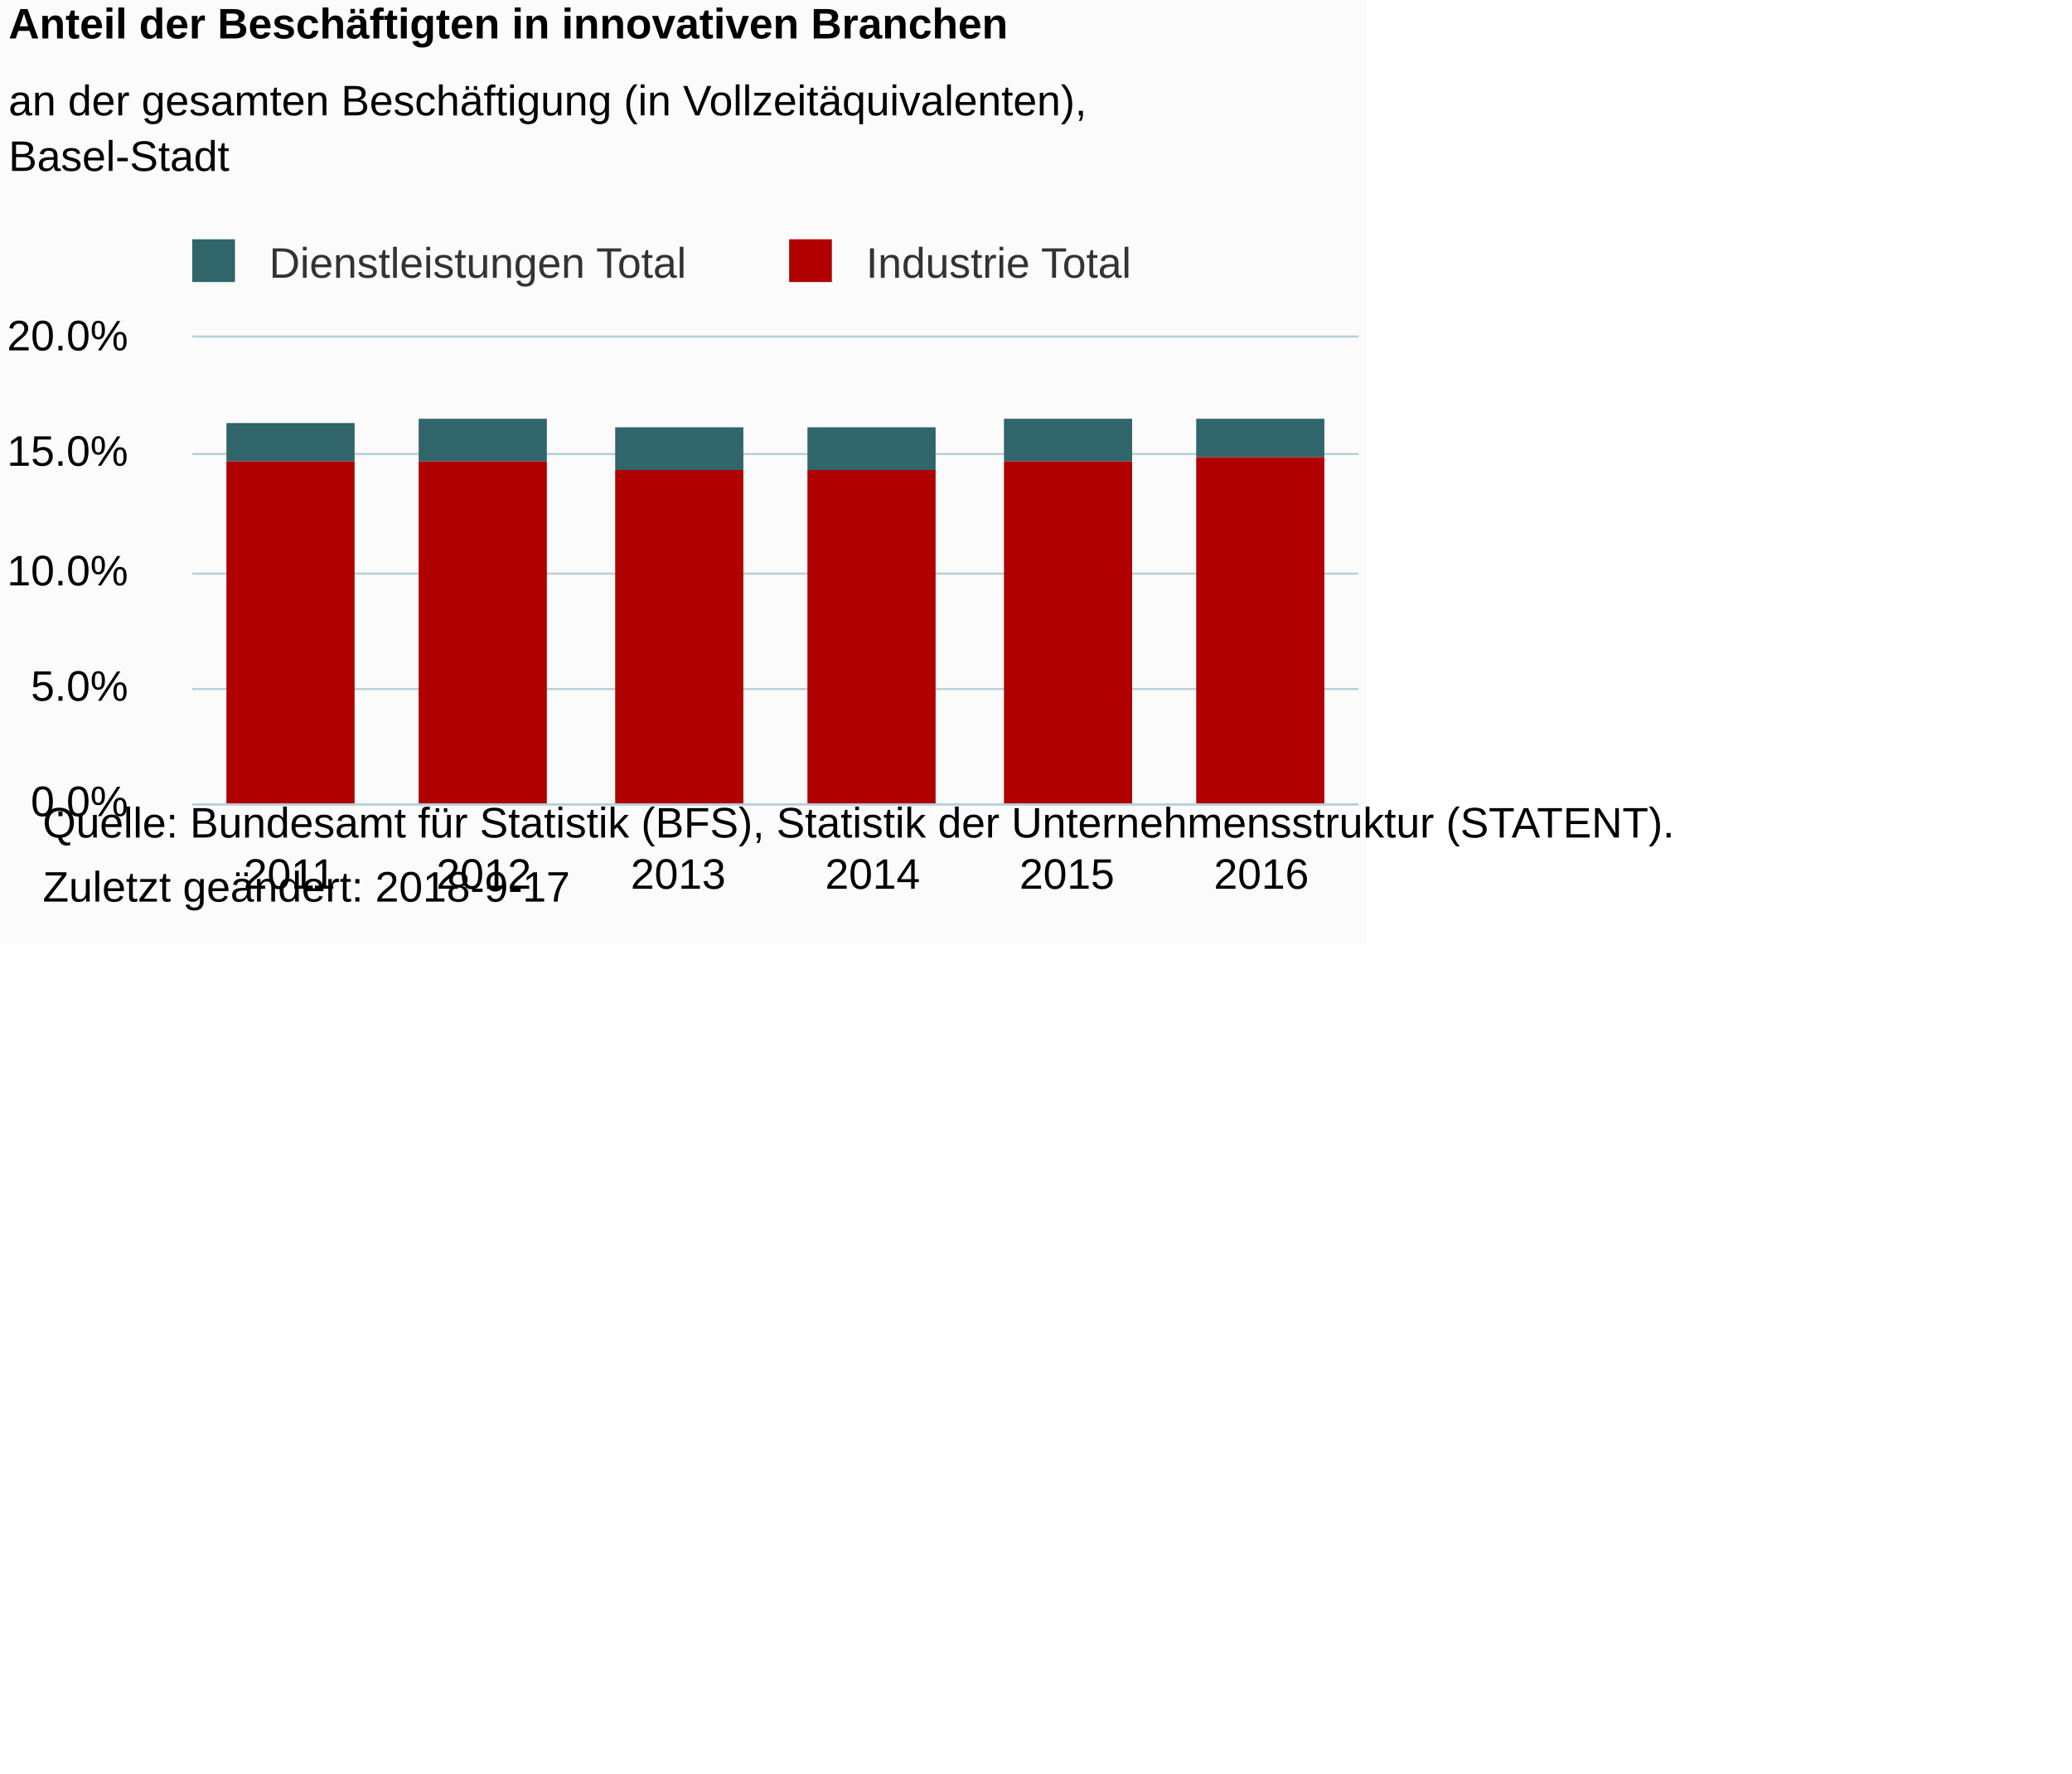
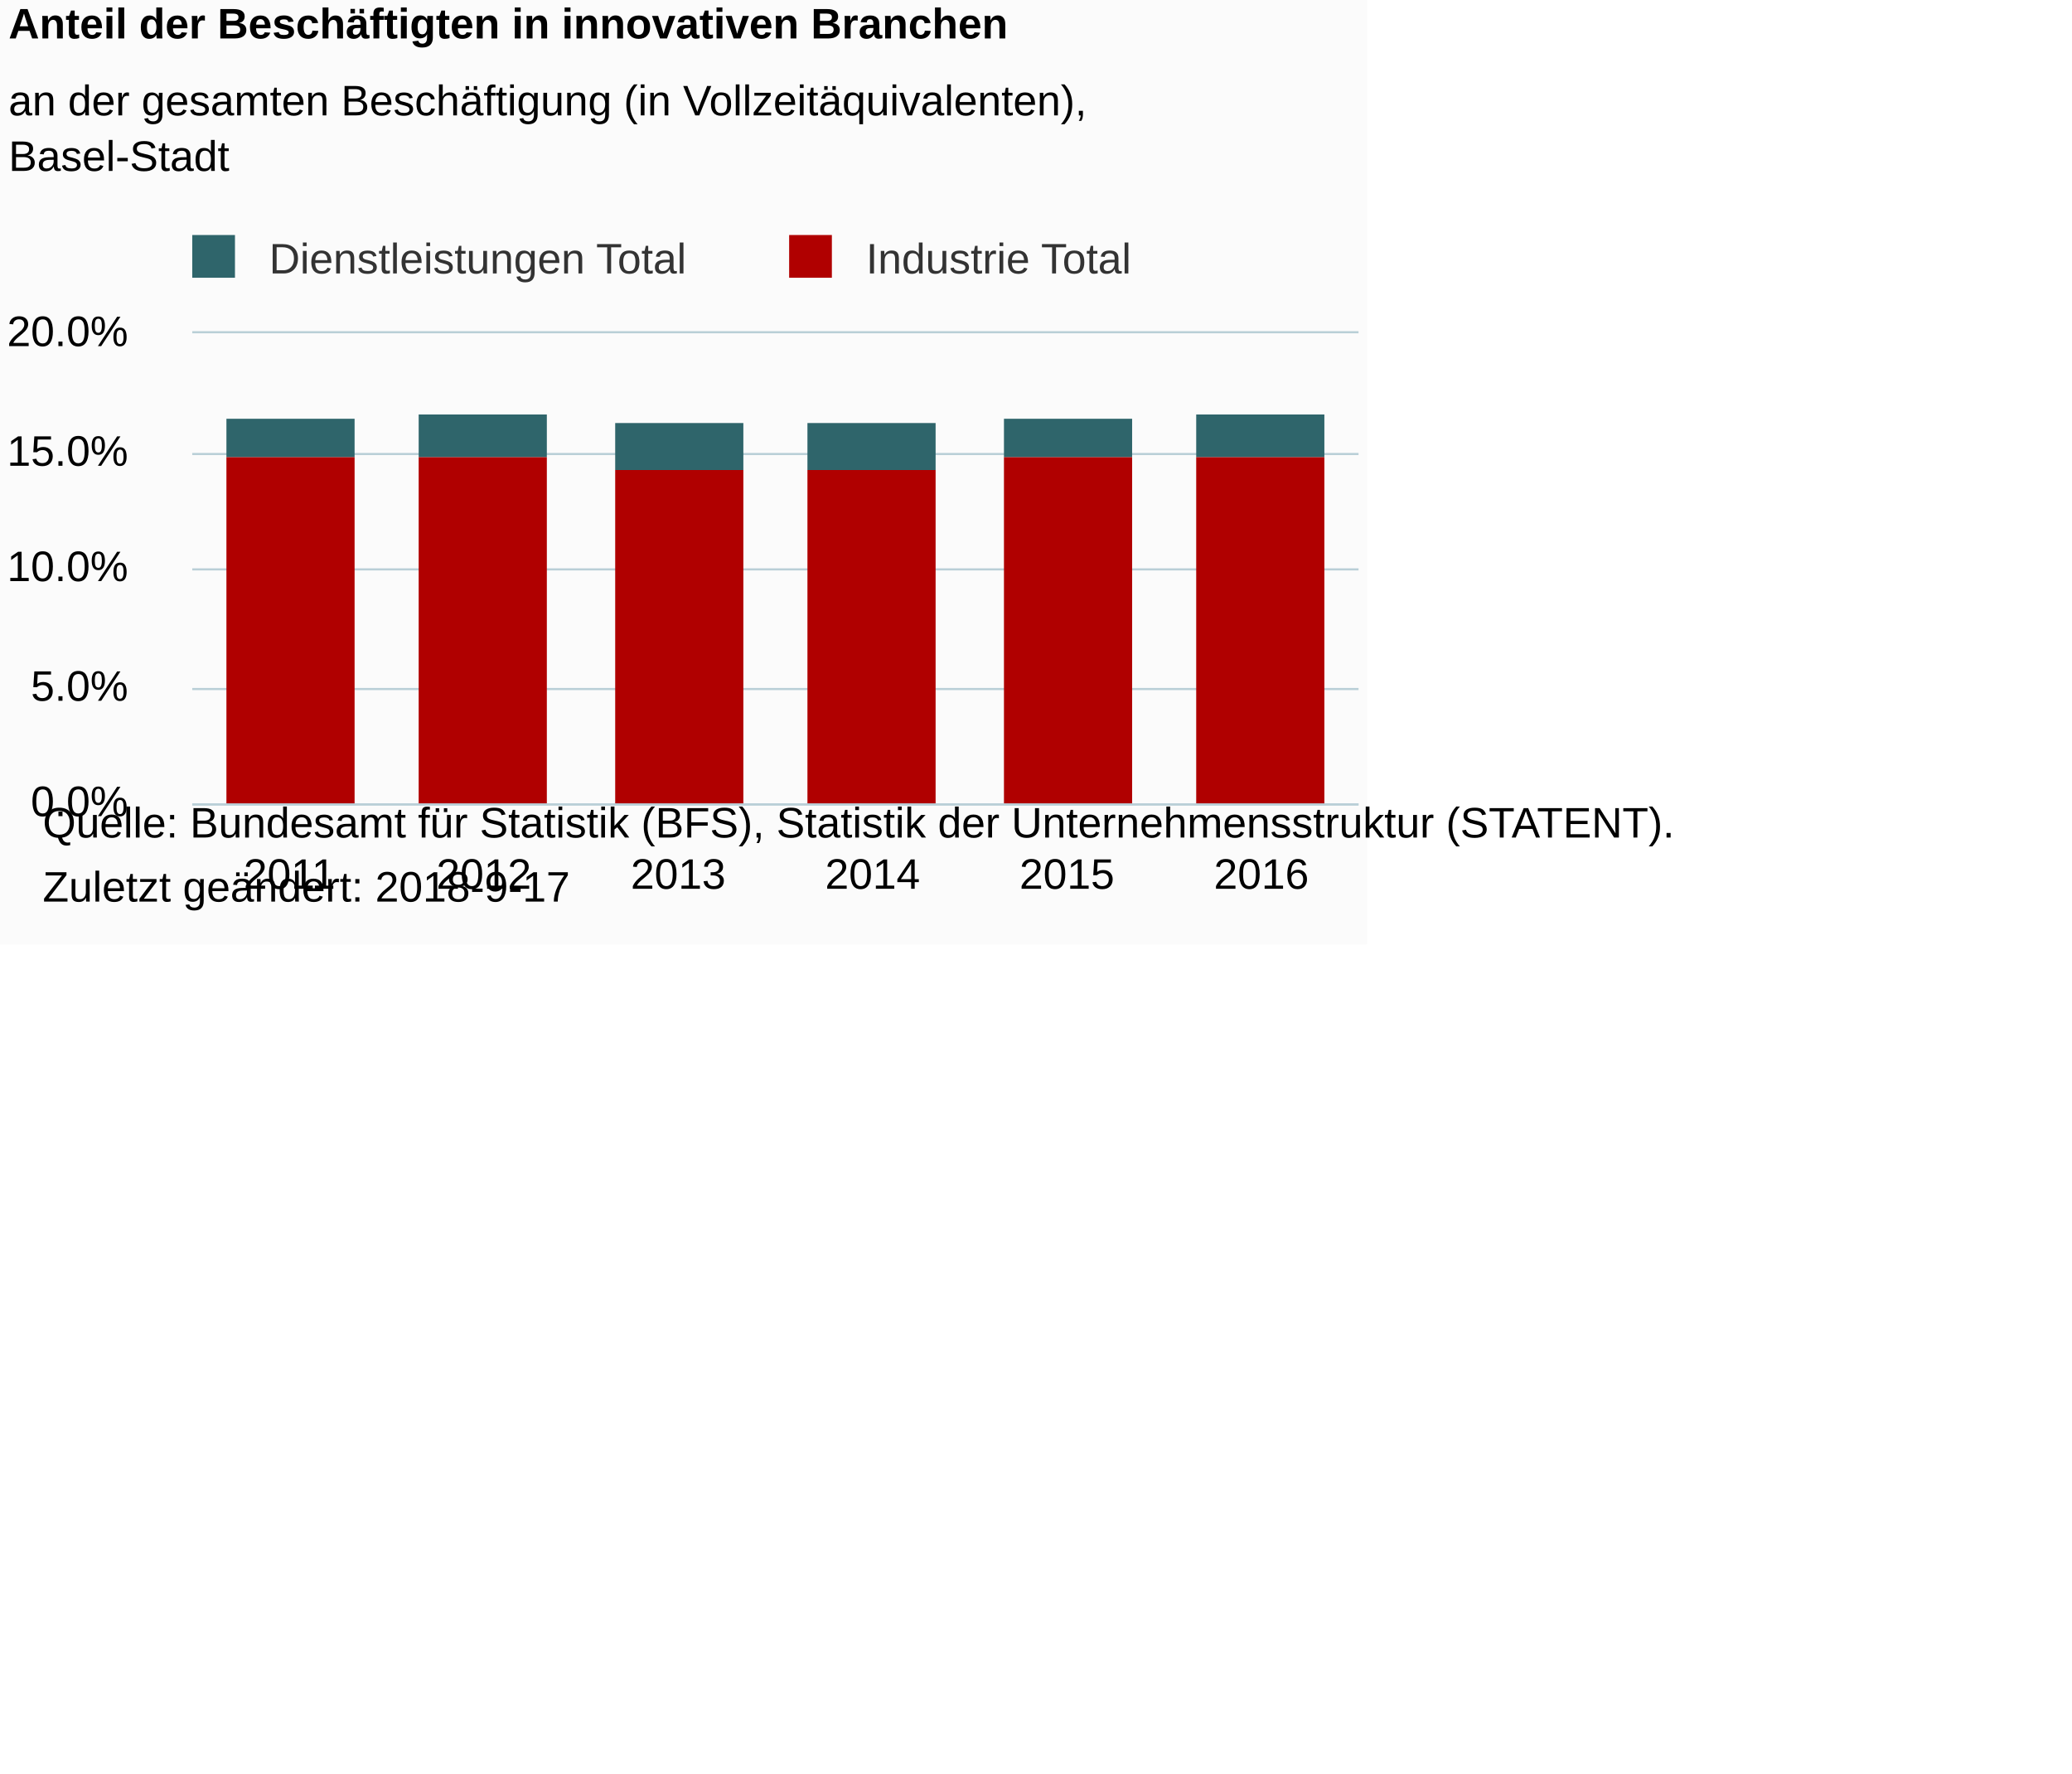
<svg xmlns="http://www.w3.org/2000/svg" version="1.1" class="highcharts-root" style="font-family:Arial;font-size:12px;" viewBox="0 0 485 415">
  <defs>
-     <clipPath id="highcharts-4ikhjxn-6">
-       <rect x="0" y="0" width="273" height="109" fill="none" />
+     <clipPath id="highcharts-1h4smke-6">
+       <rect x="0" y="0" width="273" height="110" fill="none" />
    </clipPath>
-     <clipPath id="highcharts-4ikhjxn-7">
-       <rect x="0" y="0" width="273" height="109" fill="none" />
+     <clipPath id="highcharts-1h4smke-7">
+       <rect x="0" y="0" width="273" height="110" fill="none" />
    </clipPath>
  </defs>
  <rect fill="#fbfbfb" class="highcharts-background" x="0" y="0" width="320" height="221" rx="0" ry="0" />
-   <rect fill="none" class="highcharts-plot-background" x="45" y="79" width="273" height="109" />
+   <rect fill="none" class="highcharts-plot-background" x="45" y="78" width="273" height="110" />
  <g class="highcharts-pane-group" data-z-index="0" />
  <g class="highcharts-grid highcharts-xaxis-grid " data-z-index="1">
-     <path fill="none" data-z-index="1" class="highcharts-grid-line" d="M 90.5 79 L 90.5 188" opacity="1" />
-     <path fill="none" data-z-index="1" class="highcharts-grid-line" d="M 135.5 79 L 135.5 188" opacity="1" />
-     <path fill="none" data-z-index="1" class="highcharts-grid-line" d="M 181.5 79 L 181.5 188" opacity="1" />
-     <path fill="none" data-z-index="1" class="highcharts-grid-line" d="M 226.5 79 L 226.5 188" opacity="1" />
-     <path fill="none" data-z-index="1" class="highcharts-grid-line" d="M 272.5 79 L 272.5 188" opacity="1" />
-     <path fill="none" data-z-index="1" class="highcharts-grid-line" d="M 317.5 79 L 317.5 188" opacity="1" />
-     <path fill="none" data-z-index="1" class="highcharts-grid-line" d="M 44.5 79 L 44.5 188" opacity="1" />
+     <path fill="none" data-z-index="1" class="highcharts-grid-line" d="M 90.5 78 L 90.5 188" opacity="1" />
+     <path fill="none" data-z-index="1" class="highcharts-grid-line" d="M 135.5 78 L 135.5 188" opacity="1" />
+     <path fill="none" data-z-index="1" class="highcharts-grid-line" d="M 181.5 78 L 181.5 188" opacity="1" />
+     <path fill="none" data-z-index="1" class="highcharts-grid-line" d="M 226.5 78 L 226.5 188" opacity="1" />
+     <path fill="none" data-z-index="1" class="highcharts-grid-line" d="M 272.5 78 L 272.5 188" opacity="1" />
+     <path fill="none" data-z-index="1" class="highcharts-grid-line" d="M 317.5 78 L 317.5 188" opacity="1" />
+     <path fill="none" data-z-index="1" class="highcharts-grid-line" d="M 44.5 78 L 44.5 188" opacity="1" />
  </g>
  <g class="highcharts-grid highcharts-yaxis-grid " data-z-index="1">
    <path fill="none" stroke="#B9CFD7" stroke-width="0.5" data-z-index="1" class="highcharts-grid-line" d="M 45 188.25 L 318 188.25" opacity="1" />
    <path fill="none" stroke="#B9CFD7" stroke-width="0.5" data-z-index="1" class="highcharts-grid-line" d="M 45 161.25 L 318 161.25" opacity="1" />
-     <path fill="none" stroke="#B9CFD7" stroke-width="0.5" data-z-index="1" class="highcharts-grid-line" d="M 45 134.25 L 318 134.25" opacity="1" />
+     <path fill="none" stroke="#B9CFD7" stroke-width="0.5" data-z-index="1" class="highcharts-grid-line" d="M 45 133.25 L 318 133.25" opacity="1" />
    <path fill="none" stroke="#B9CFD7" stroke-width="0.5" data-z-index="1" class="highcharts-grid-line" d="M 45 106.25 L 318 106.25" opacity="1" />
-     <path fill="none" stroke="#B9CFD7" stroke-width="0.5" data-z-index="1" class="highcharts-grid-line" d="M 45 78.75 L 318 78.75" opacity="1" />
+     <path fill="none" stroke="#B9CFD7" stroke-width="0.5" data-z-index="1" class="highcharts-grid-line" d="M 45 77.75 L 318 77.75" opacity="1" />
  </g>
-   <rect fill="none" class="highcharts-plot-border" data-z-index="1" x="45" y="79" width="273" height="109" />
+   <rect fill="none" class="highcharts-plot-border" data-z-index="1" x="45" y="78" width="273" height="110" />
  <g class="highcharts-axis highcharts-xaxis " data-z-index="2">
    <path fill="none" class="highcharts-axis-line" stroke="#B9CFD7" stroke-width="0.5" data-z-index="7" d="M 45 188.25 L 318 188.25" />
  </g>
  <g class="highcharts-axis highcharts-yaxis " data-z-index="2">
-     <path fill="none" class="highcharts-axis-line" data-z-index="7" d="M 45 79 L 45 188" />
+     <path fill="none" class="highcharts-axis-line" data-z-index="7" d="M 45 78 L 45 188" />
  </g>
  <g class="highcharts-series-group" data-z-index="3">
-     <g data-z-index="0.1" class="highcharts-series highcharts-series-0 highcharts-column-series " transform="translate(45,79) scale(1 1)" clip-path="url(#highcharts-4ikhjxn-7)">
+     <g data-z-index="0.1" class="highcharts-series highcharts-series-0 highcharts-column-series " transform="translate(45,78) scale(1 1)" clip-path="url(#highcharts-1h4smke-7)">
      <rect x="8" y="20" width="30" height="9" fill="#2f656b" class="highcharts-point" />
      <rect x="53" y="19" width="30" height="10" fill="#2f656b" class="highcharts-point" />
-       <rect x="99" y="21" width="30" height="10" fill="#2f656b" class="highcharts-point" />
-       <rect x="144" y="21" width="30" height="10" fill="#2f656b" class="highcharts-point" />
-       <rect x="190" y="19" width="30" height="10" fill="#2f656b" class="highcharts-point" />
-       <rect x="235" y="19" width="30" height="9" fill="#2f656b" class="highcharts-point" />
+       <rect x="99" y="21" width="30" height="11" fill="#2f656b" class="highcharts-point" />
+       <rect x="144" y="21" width="30" height="11" fill="#2f656b" class="highcharts-point" />
+       <rect x="190" y="20" width="30" height="9" fill="#2f656b" class="highcharts-point" />
+       <rect x="235" y="19" width="30" height="10" fill="#2f656b" class="highcharts-point" />
    </g>
-     <g data-z-index="0.1" class="highcharts-markers highcharts-series-0 highcharts-column-series " transform="translate(45,79) scale(1 1)" clip-path="none" />
-     <g data-z-index="0.1" class="highcharts-series highcharts-series-1 highcharts-column-series " transform="translate(45,79) scale(1 1)" clip-path="url(#highcharts-4ikhjxn-7)">
-       <rect x="8" y="29" width="30" height="81" fill="#b00000" class="highcharts-point" />
-       <rect x="53" y="29" width="30" height="81" fill="#b00000" class="highcharts-point" />
-       <rect x="99" y="31" width="30" height="79" fill="#b00000" class="highcharts-point" />
-       <rect x="144" y="31" width="30" height="79" fill="#b00000" class="highcharts-point" />
-       <rect x="190" y="29" width="30" height="81" fill="#b00000" class="highcharts-point" />
-       <rect x="235" y="28" width="30" height="82" fill="#b00000" class="highcharts-point" />
+     <g data-z-index="0.1" class="highcharts-markers highcharts-series-0 highcharts-column-series " transform="translate(45,78) scale(1 1)" clip-path="none" />
+     <g data-z-index="0.1" class="highcharts-series highcharts-series-1 highcharts-column-series " transform="translate(45,78) scale(1 1)" clip-path="url(#highcharts-1h4smke-7)">
+       <rect x="8" y="29" width="30" height="82" fill="#b00000" class="highcharts-point" />
+       <rect x="53" y="29" width="30" height="82" fill="#b00000" class="highcharts-point" />
+       <rect x="99" y="32" width="30" height="79" fill="#b00000" class="highcharts-point" />
+       <rect x="144" y="32" width="30" height="79" fill="#b00000" class="highcharts-point" />
+       <rect x="190" y="29" width="30" height="82" fill="#b00000" class="highcharts-point" />
+       <rect x="235" y="29" width="30" height="82" fill="#b00000" class="highcharts-point" />
    </g>
-     <g data-z-index="0.1" class="highcharts-markers highcharts-series-1 highcharts-column-series " transform="translate(45,79) scale(1 1)" clip-path="none" />
+     <g data-z-index="0.1" class="highcharts-markers highcharts-series-1 highcharts-column-series " transform="translate(45,78) scale(1 1)" clip-path="none" />
  </g>
  <text x="2" text-anchor="start" class="highcharts-title" data-z-index="4" style="color:#000000;font-size:10px;font-weight:bold;fill:#000000;" y="9">
    <tspan>Anteil der Beschäftigten in innovativen Branchen</tspan>
  </text>
  <text x="2" text-anchor="start" class="highcharts-subtitle" data-z-index="4" style="color:#000000;font-size:10px;font-weight:normal;font-family:Arial;fill:#000000;" y="27">
    <tspan>an der gesamten Beschäftigung (in Vollzeitäquivalenten),</tspan>
    <tspan dy="13" x="2">Basel-Stadt</tspan>
  </text>
-   <g class="highcharts-legend" data-z-index="7" transform="translate(41,56)">
-     <rect fill="none" class="highcharts-legend-box" rx="0" ry="0" x="0" y="0" width="225" height="11" visibility="visible" />
+   <g class="highcharts-legend" data-z-index="7" transform="translate(42,56)">
+     <rect fill="none" class="highcharts-legend-box" rx="0" ry="0" x="0" y="0" width="223" height="10" visibility="visible" />
    <g data-z-index="1">
      <g>
-         <g class="highcharts-legend-item highcharts-column-series highcharts-color-undefined highcharts-series-0" data-z-index="1" transform="translate(1,-4)">
+         <g class="highcharts-legend-item highcharts-column-series highcharts-color-undefined highcharts-series-0" data-z-index="1" transform="translate(0,-5)">
          <text x="21" style="color:#333333;font-size:10px;font-weight:normal;cursor:pointer;fill:#333333;" text-anchor="start" data-z-index="2" y="13">
            <tspan>Dienstleistungen Total</tspan>
          </text>
          <rect x="3" y="4" width="10" height="10" fill="#2f656b" class="highcharts-point" data-z-index="3" />
        </g>
-         <g class="highcharts-legend-item highcharts-column-series highcharts-color-undefined highcharts-series-1" data-z-index="1" transform="translate(140.7188,-4)">
+         <g class="highcharts-legend-item highcharts-column-series highcharts-color-undefined highcharts-series-1" data-z-index="1" transform="translate(139.7188,-5)">
          <text x="21" y="13" style="color:#333333;font-size:10px;font-weight:normal;cursor:pointer;fill:#333333;" text-anchor="start" data-z-index="2">
            <tspan>Industrie Total</tspan>
          </text>
          <rect x="3" y="4" width="10" height="10" fill="#b00000" class="highcharts-point" data-z-index="3" />
        </g>
      </g>
    </g>
  </g>
  <g class="highcharts-axis-labels highcharts-xaxis-labels " data-z-index="7">
    <text x="67.75" style="color:#000000;cursor:default;font-size:10;fill:#000000;" text-anchor="middle" transform="translate(0,0)" y="208" opacity="1">2011</text>
    <text x="113.25" style="color:#000000;cursor:default;font-size:10;fill:#000000;" text-anchor="middle" transform="translate(0,0)" y="208" opacity="1">2012</text>
    <text x="158.75" style="color:#000000;cursor:default;font-size:10;fill:#000000;" text-anchor="middle" transform="translate(0,0)" y="208" opacity="1">2013</text>
    <text x="204.25" style="color:#000000;cursor:default;font-size:10;fill:#000000;" text-anchor="middle" transform="translate(0,0)" y="208" opacity="1">2014</text>
    <text x="249.75" style="color:#000000;cursor:default;font-size:10;fill:#000000;" text-anchor="middle" transform="translate(0,0)" y="208" opacity="1">2015</text>
    <text x="295.25" style="color:#000000;cursor:default;font-size:10;fill:#000000;" text-anchor="middle" transform="translate(0,0)" y="208" opacity="1">2016</text>
  </g>
  <g class="highcharts-axis-labels highcharts-yaxis-labels " data-z-index="7">
    <text x="30" style="color:#000000;cursor:default;font-size:10;fill:#000000;" text-anchor="end" transform="translate(0,0)" y="191" opacity="1">0.0%</text>
    <text x="30" style="color:#000000;cursor:default;font-size:10;fill:#000000;" text-anchor="end" transform="translate(0,0)" y="164" opacity="1">5.0%</text>
-     <text x="30" style="color:#000000;cursor:default;font-size:10;fill:#000000;" text-anchor="end" transform="translate(0,0)" y="137" opacity="1">10.0%</text>
+     <text x="30" style="color:#000000;cursor:default;font-size:10;fill:#000000;" text-anchor="end" transform="translate(0,0)" y="136" opacity="1">10.0%</text>
    <text x="30" style="color:#000000;cursor:default;font-size:10;fill:#000000;" text-anchor="end" transform="translate(0,0)" y="109" opacity="1">15.0%</text>
-     <text x="30" style="color:#000000;cursor:default;font-size:10;fill:#000000;" text-anchor="end" transform="translate(0,0)" y="82" opacity="1">20.0%</text>
+     <text x="30" style="color:#000000;cursor:default;font-size:10;fill:#000000;" text-anchor="end" transform="translate(0,0)" y="81" opacity="1">20.0%</text>
  </g>
  <text x="10" class="highcharts-credits" text-anchor="start" data-z-index="8" style="cursor:default;color:#000000;font-size:10;fill:#000000;" y="196">
    <tspan>Quelle: Bundesamt für Statistik (BFS), Statistik der Unternehmensstruktur (STATENT).</tspan>
    <tspan x="10" dy="15">Zuletzt geändert: 2018-9-17</tspan>
  </text>
</svg>
